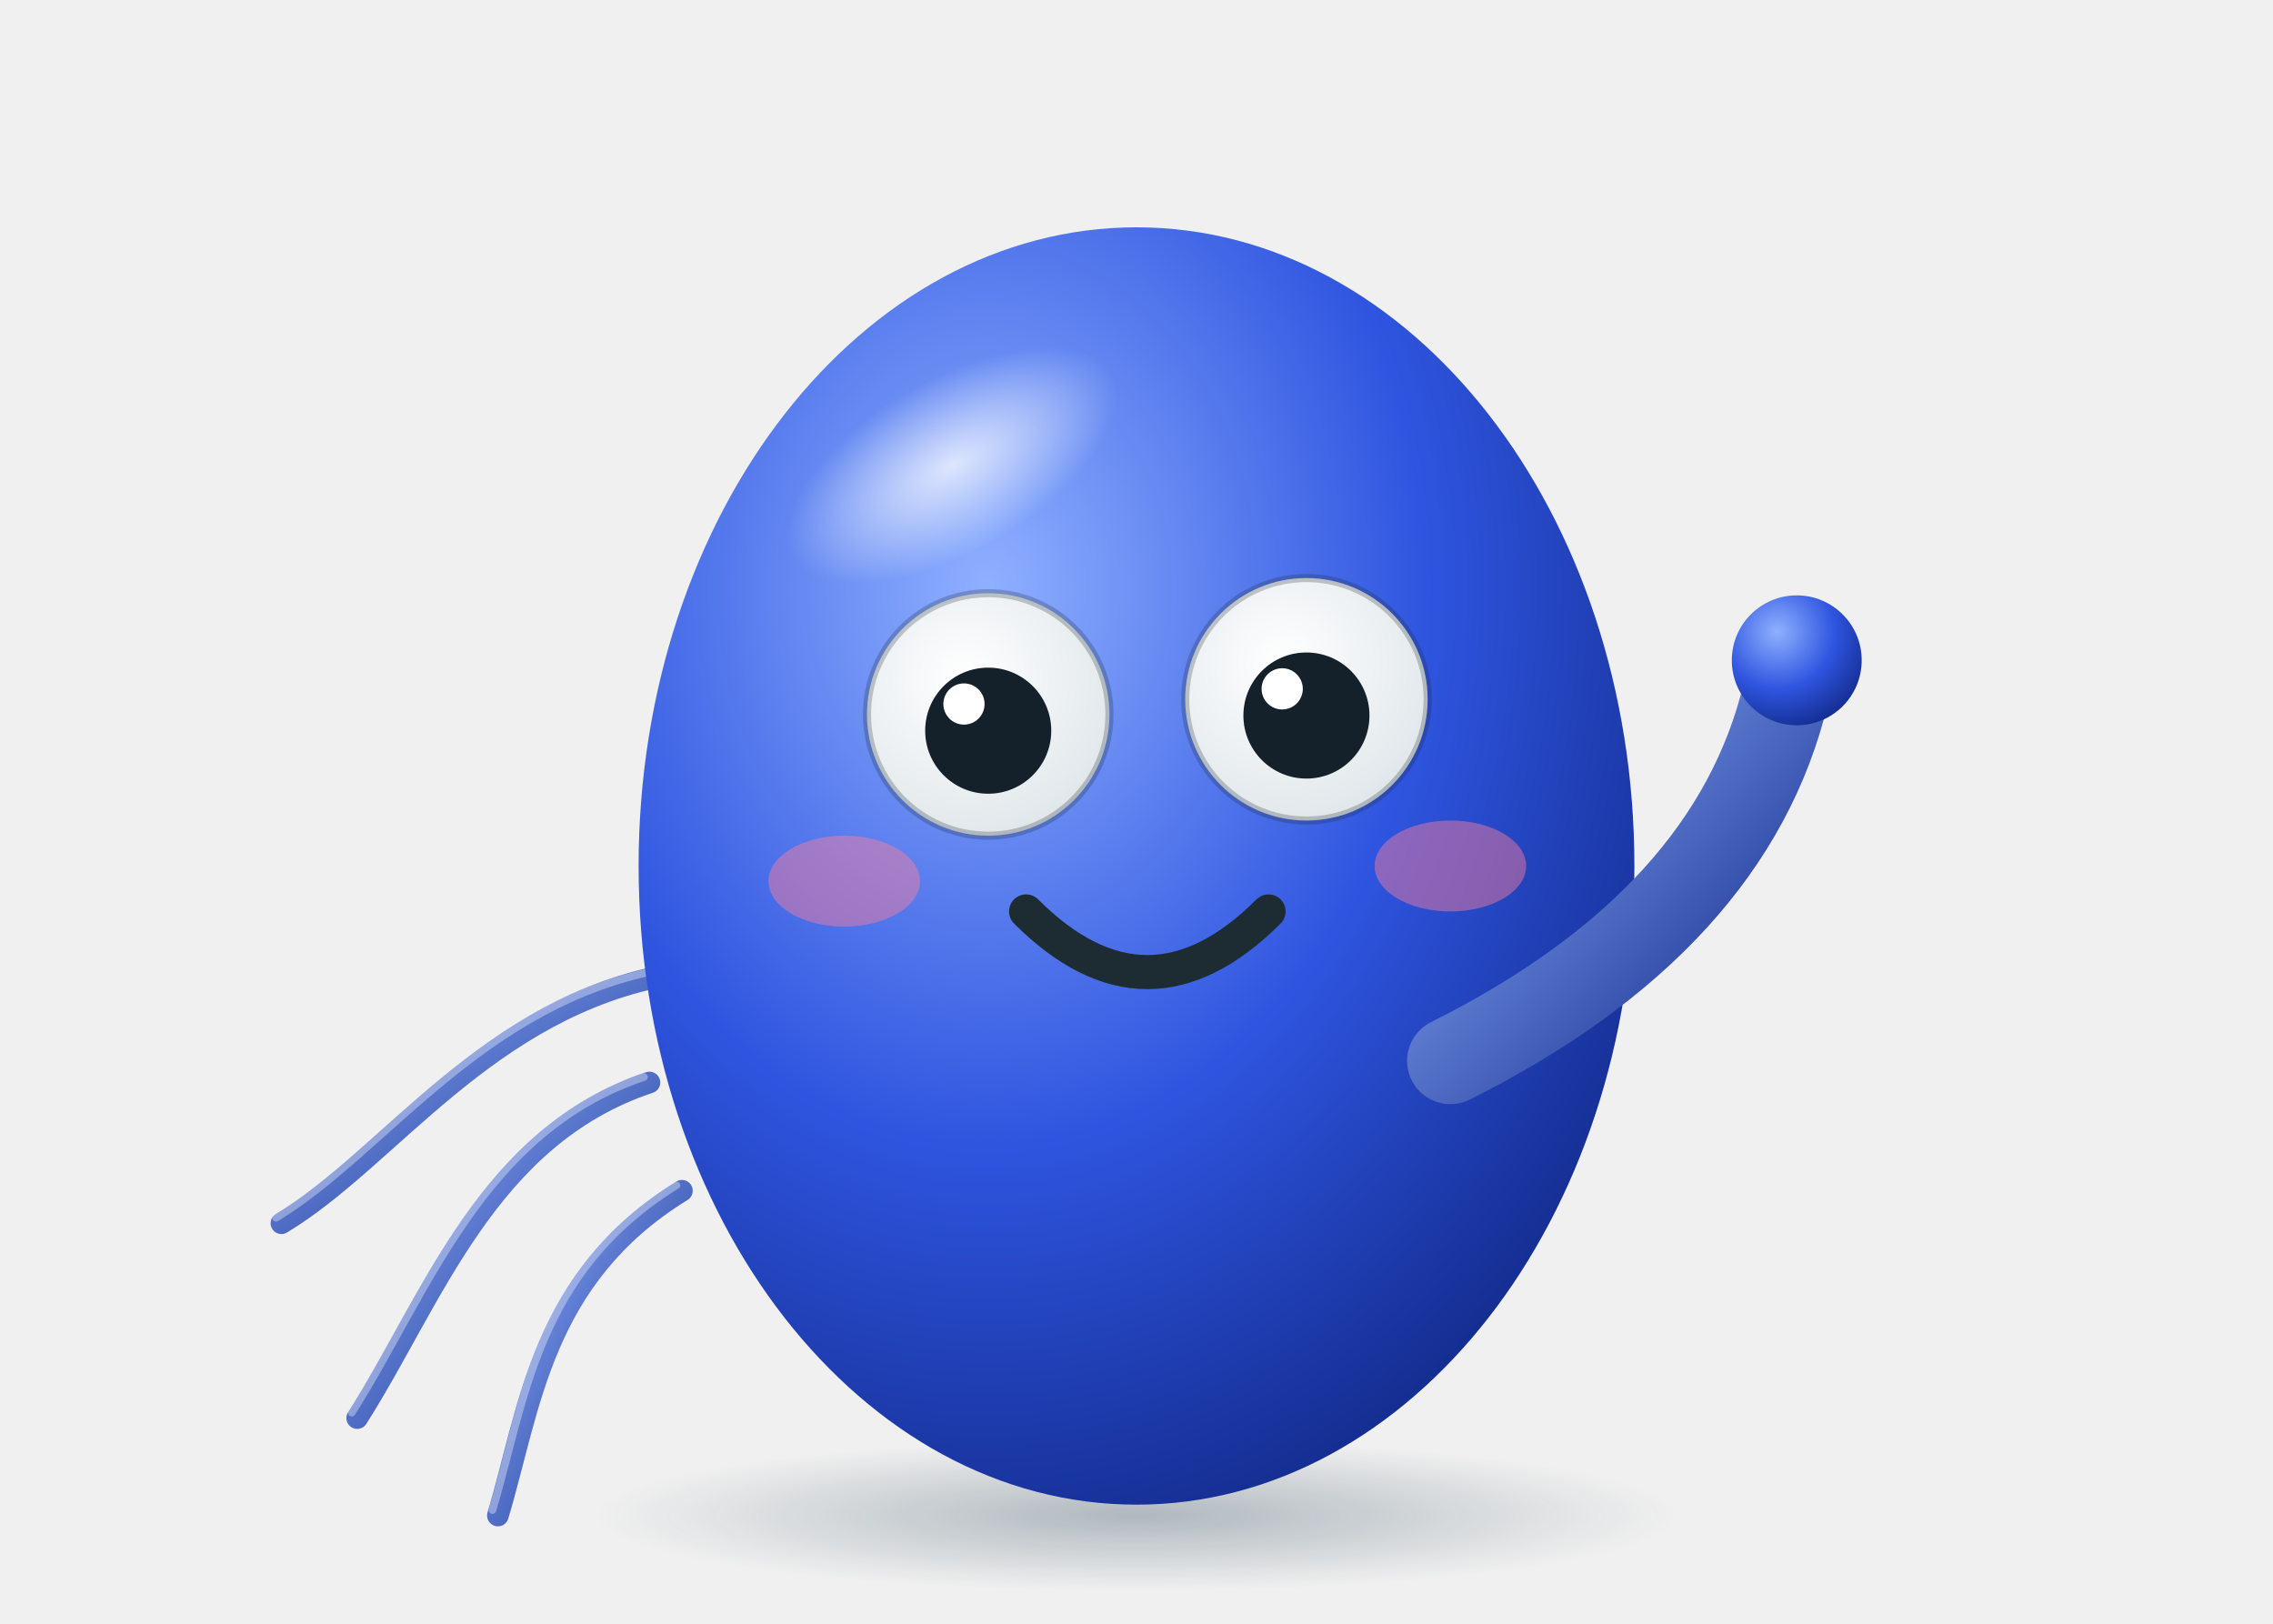
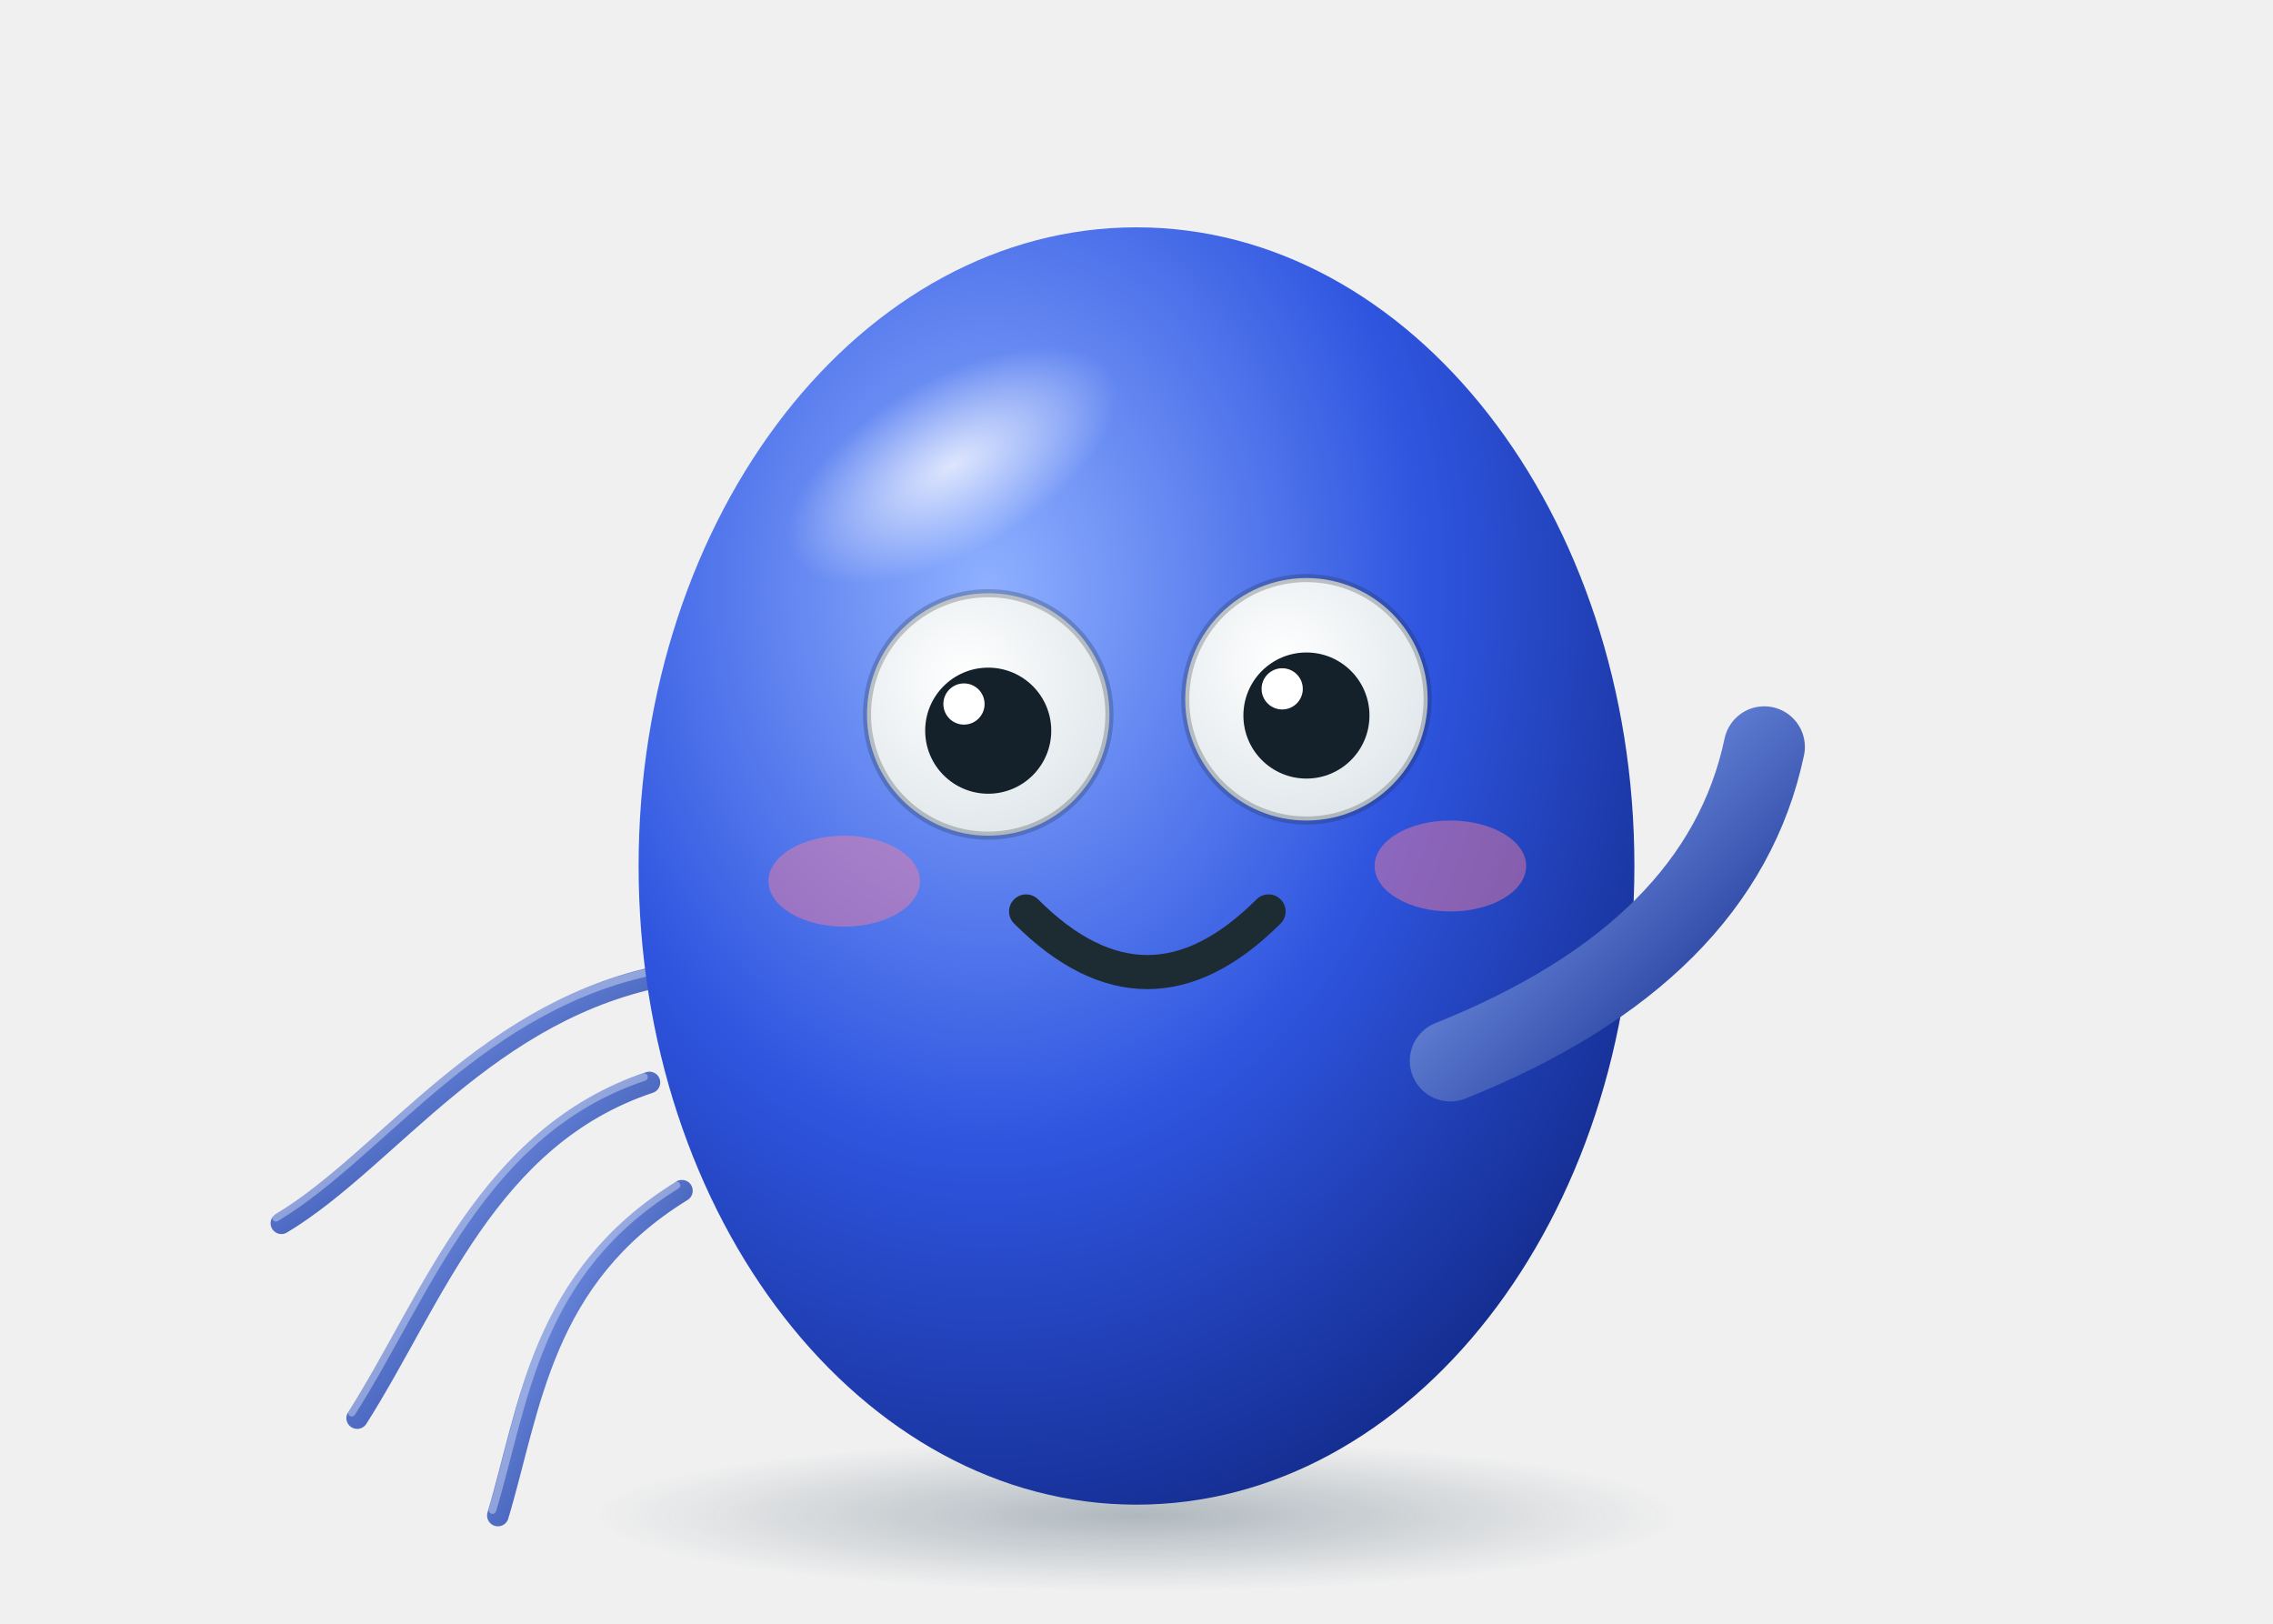
<svg xmlns="http://www.w3.org/2000/svg" viewBox="0 0 420 300" role="img">
  <defs>
    <radialGradient id="bgd" cx="35%" cy="28%" r="80%">
      <stop offset="0" stop-color="#8fb0ff" />
      <stop offset=".55" stop-color="#2f55e0" />
      <stop offset="1" stop-color="#122a8a" />
    </radialGradient>
    <radialGradient id="sgd" cx="50%" cy="50%" r="50%">
      <stop offset="0" stop-color="#08283f" stop-opacity=".28" />
      <stop offset="1" stop-color="#08283f" stop-opacity="0" />
    </radialGradient>
    <radialGradient id="hgd" cx="50%" cy="50%" r="50%">
      <stop offset="0" stop-color="#fff" stop-opacity=".75" />
      <stop offset="1" stop-color="#fff" stop-opacity="0" />
    </radialGradient>
    <radialGradient id="egd" cx="40%" cy="35%" r="70%">
      <stop offset="0" stop-color="#fff" />
      <stop offset="1" stop-color="#dfe6ea" />
    </radialGradient>
    <linearGradient id="fgd" x1="0" y1="0" x2="1" y2="1">
      <stop offset="0" stop-color="#8fb0ff" />
      <stop offset="1" stop-color="#122a8a" />
    </linearGradient>
  </defs>
  <ellipse cx="210" cy="280" rx="100" ry="14" fill="url(#sgd)" />
  <path d="M120 200 C90 210 80 240 66 262" fill="none" stroke="url(#fgd)" stroke-width="4" stroke-linecap="round" />
  <path d="M120 200 C90 210 80 240 66 262" fill="none" stroke="#fff" stroke-opacity=".35" stroke-width="1.4" stroke-linecap="round" transform="translate(-1,-1)" />
  <path d="M124 180 C90 186 72 214 52 226" fill="none" stroke="url(#fgd)" stroke-width="4" stroke-linecap="round" />
  <path d="M124 180 C90 186 72 214 52 226" fill="none" stroke="#fff" stroke-opacity=".35" stroke-width="1.4" stroke-linecap="round" transform="translate(-1,-1)" />
  <path d="M126 220 C100 236 98 260 92 280" fill="none" stroke="url(#fgd)" stroke-width="4" stroke-linecap="round" />
  <path d="M126 220 C100 236 98 260 92 280" fill="none" stroke="#fff" stroke-opacity=".35" stroke-width="1.4" stroke-linecap="round" transform="translate(-1,-1)" />
  <ellipse cx="210" cy="160" rx="92" ry="118" fill="url(#bgd)" />
  <ellipse cx="176" cy="86" rx="34" ry="16" fill="url(#hgd)" transform="rotate(-30 176 86)" />
  <circle cx="182.6" cy="132" r="22.4" fill="url(#egd)" stroke="#1d2b33" stroke-opacity=".25" stroke-width="1.5" />
  <circle cx="182.6" cy="135" r="11.648" fill="#14202a" />
  <circle cx="178.12" cy="130.072" r="3.808" fill="#fff" />
  <circle cx="241.4" cy="129.2" r="22.4" fill="url(#egd)" stroke="#1d2b33" stroke-opacity=".25" stroke-width="1.5" />
  <circle cx="241.4" cy="132.2" r="11.648" fill="#14202a" />
  <circle cx="236.92" cy="127.272" r="3.808" fill="#fff" />
  <path d="M189.6 168.4 Q212 190.8 234.4 168.4" fill="none" stroke="#1d2b33" stroke-width="6.3" stroke-linecap="round" />
  <ellipse cx="156.0" cy="162.8" rx="14.0" ry="8.4" fill="#ff7f9a" opacity=".45" />
  <ellipse cx="268.0" cy="160.0" rx="14.0" ry="8.4" fill="#ff7f9a" opacity=".45" />
-   <path d="M268 196 Q320 170 330 128" fill="none" stroke="url(#fgd)" stroke-width="16" stroke-linecap="round" />
-   <circle cx="332" cy="122" r="12" fill="url(#bgd)" />
+   <path d="M268 196 Q318 176 326 138" fill="none" stroke="url(#fgd)" stroke-width="15" stroke-linecap="round" />
</svg>
